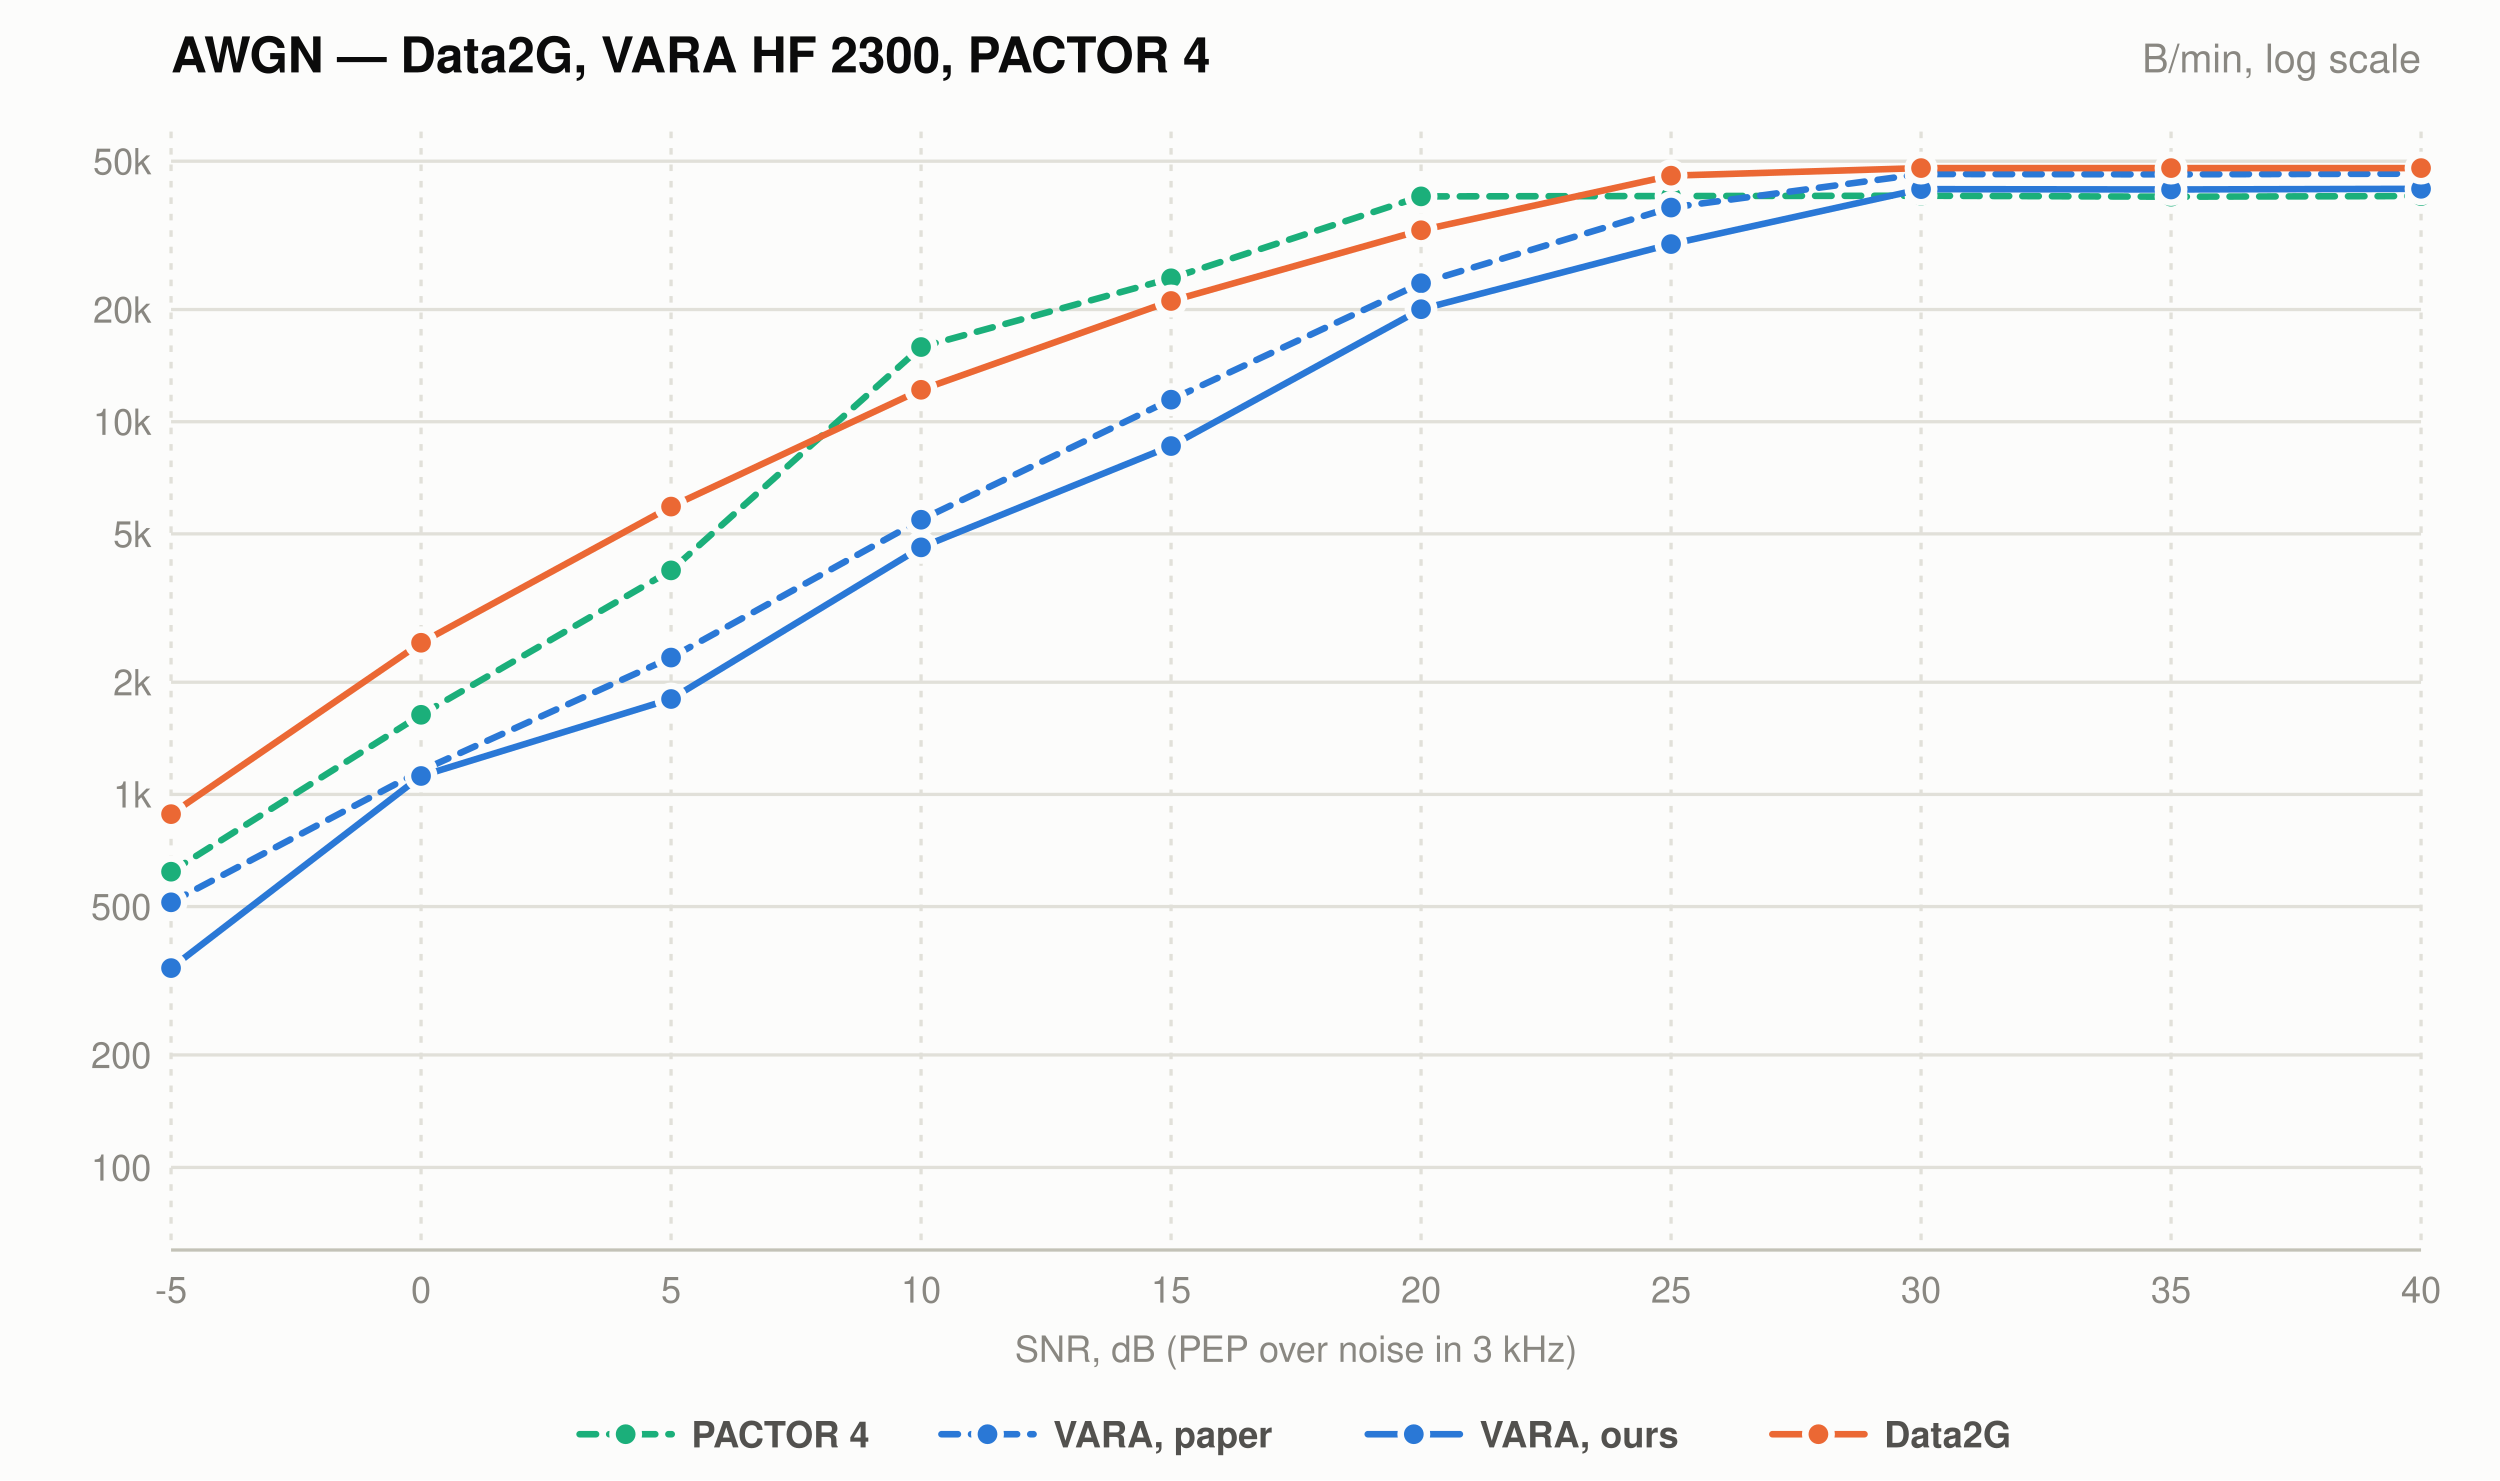
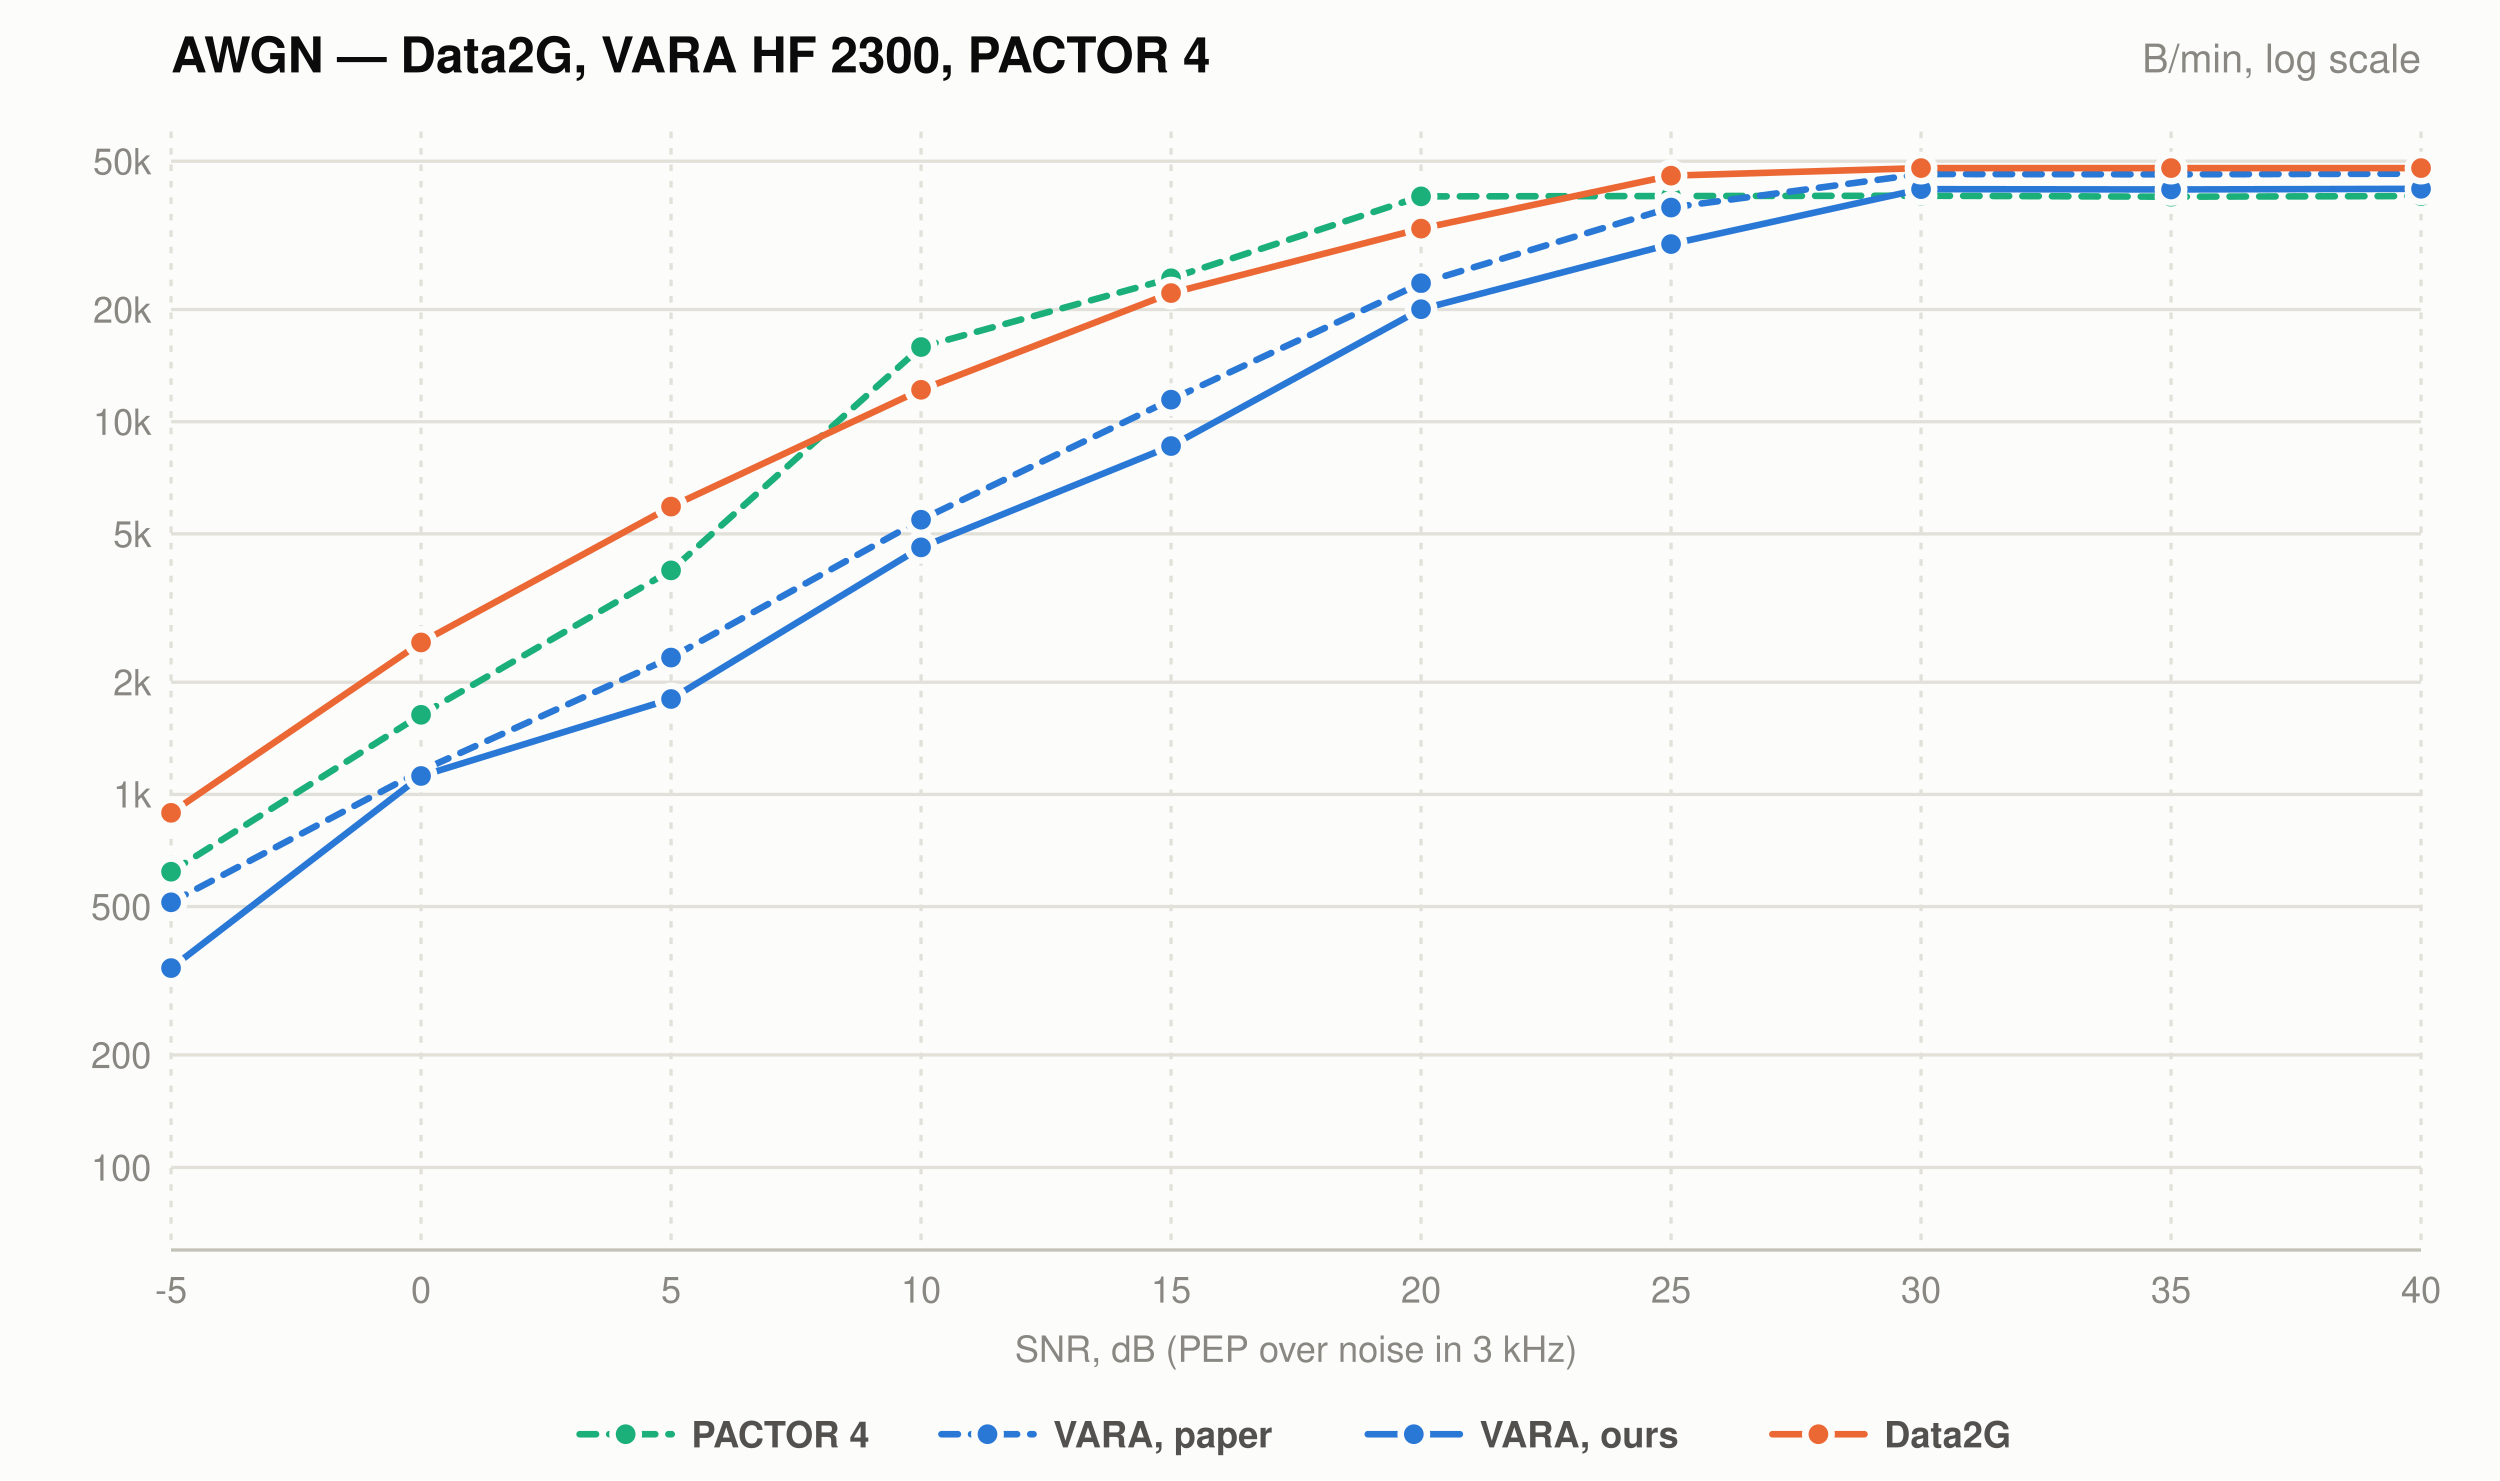
<svg xmlns="http://www.w3.org/2000/svg" viewBox="0 0 760 450" width="760" height="450" font-family="-apple-system, BlinkMacSystemFont, 'Segoe UI', Helvetica, Arial, sans-serif">
  <rect width="760" height="450" fill="#fcfcfb" />
  <text x="52" y="22" font-size="15" font-weight="600" fill="#0b0b0b">AWGN — Data2G, VARA HF 2300, PACTOR 4</text>
  <text x="736" y="22" font-size="12" fill="#898781" text-anchor="end">B/min, log scale</text>
  <line x1="52" x2="736" y1="354.9" y2="354.9" stroke="#e1e0d9" />
  <text x="46" y="358.9" font-size="11" fill="#898781" text-anchor="end">100</text>
  <line x1="52" x2="736" y1="320.7" y2="320.7" stroke="#e1e0d9" />
  <text x="46" y="324.7" font-size="11" fill="#898781" text-anchor="end">200</text>
  <line x1="52" x2="736" y1="275.6" y2="275.6" stroke="#e1e0d9" />
  <text x="46" y="279.6" font-size="11" fill="#898781" text-anchor="end">500</text>
  <line x1="52" x2="736" y1="241.5" y2="241.5" stroke="#e1e0d9" />
  <text x="46" y="245.5" font-size="11" fill="#898781" text-anchor="end">1k</text>
  <line x1="52" x2="736" y1="207.4" y2="207.4" stroke="#e1e0d9" />
  <text x="46" y="211.4" font-size="11" fill="#898781" text-anchor="end">2k</text>
  <line x1="52" x2="736" y1="162.3" y2="162.3" stroke="#e1e0d9" />
  <text x="46" y="166.3" font-size="11" fill="#898781" text-anchor="end">5k</text>
  <line x1="52" x2="736" y1="128.2" y2="128.2" stroke="#e1e0d9" />
  <text x="46" y="132.2" font-size="11" fill="#898781" text-anchor="end">10k</text>
  <line x1="52" x2="736" y1="94.1" y2="94.1" stroke="#e1e0d9" />
  <text x="46" y="98.1" font-size="11" fill="#898781" text-anchor="end">20k</text>
  <line x1="52" x2="736" y1="49.0" y2="49.0" stroke="#e1e0d9" />
  <text x="46" y="53.0" font-size="11" fill="#898781" text-anchor="end">50k</text>
  <line x1="52.0" x2="52.0" y1="40" y2="380" stroke="#e1e0d9" stroke-dasharray="2 3" />
  <text x="52.0" y="396" font-size="11" fill="#898781" text-anchor="middle">-5</text>
  <line x1="128.0" x2="128.0" y1="40" y2="380" stroke="#e1e0d9" stroke-dasharray="2 3" />
  <text x="128.0" y="396" font-size="11" fill="#898781" text-anchor="middle">0</text>
  <line x1="204.0" x2="204.0" y1="40" y2="380" stroke="#e1e0d9" stroke-dasharray="2 3" />
  <text x="204.0" y="396" font-size="11" fill="#898781" text-anchor="middle">5</text>
  <line x1="280.0" x2="280.0" y1="40" y2="380" stroke="#e1e0d9" stroke-dasharray="2 3" />
  <text x="280.0" y="396" font-size="11" fill="#898781" text-anchor="middle">10</text>
  <line x1="356.0" x2="356.0" y1="40" y2="380" stroke="#e1e0d9" stroke-dasharray="2 3" />
  <text x="356.0" y="396" font-size="11" fill="#898781" text-anchor="middle">15</text>
  <line x1="432.0" x2="432.0" y1="40" y2="380" stroke="#e1e0d9" stroke-dasharray="2 3" />
  <text x="432.0" y="396" font-size="11" fill="#898781" text-anchor="middle">20</text>
  <line x1="508.0" x2="508.0" y1="40" y2="380" stroke="#e1e0d9" stroke-dasharray="2 3" />
  <text x="508.0" y="396" font-size="11" fill="#898781" text-anchor="middle">25</text>
  <line x1="584.0" x2="584.0" y1="40" y2="380" stroke="#e1e0d9" stroke-dasharray="2 3" />
  <text x="584.0" y="396" font-size="11" fill="#898781" text-anchor="middle">30</text>
  <line x1="660.0" x2="660.0" y1="40" y2="380" stroke="#e1e0d9" stroke-dasharray="2 3" />
  <text x="660.0" y="396" font-size="11" fill="#898781" text-anchor="middle">35</text>
  <line x1="736.0" x2="736.0" y1="40" y2="380" stroke="#e1e0d9" stroke-dasharray="2 3" />
  <text x="736.0" y="396" font-size="11" fill="#898781" text-anchor="middle">40</text>
  <line x1="52" x2="736" y1="380" y2="380" stroke="#c3c2b7" />
  <text x="394.0" y="414" font-size="11" fill="#898781" text-anchor="middle">SNR, dB (PEP over noise in 3 kHz)</text>
  <path d="M52.0,265.0L128.0,217.3L204.0,173.4L280.0,105.5L356.0,84.6L432.0,59.7L508.0,59.6L584.0,59.5L660.0,59.8L736.0,59.6" fill="none" stroke="#1baf7a" stroke-width="2" stroke-linejoin="round" stroke-linecap="round" stroke-dasharray="5 4" />
  <circle cx="52.0" cy="265.0" r="4" fill="#1baf7a" stroke="#fcfcfb" stroke-width="2" />
  <circle cx="128.0" cy="217.3" r="4" fill="#1baf7a" stroke="#fcfcfb" stroke-width="2" />
  <circle cx="204.0" cy="173.4" r="4" fill="#1baf7a" stroke="#fcfcfb" stroke-width="2" />
  <circle cx="280.0" cy="105.5" r="4" fill="#1baf7a" stroke="#fcfcfb" stroke-width="2" />
  <circle cx="356.0" cy="84.6" r="4" fill="#1baf7a" stroke="#fcfcfb" stroke-width="2" />
  <circle cx="432.0" cy="59.7" r="4" fill="#1baf7a" stroke="#fcfcfb" stroke-width="2" />
  <circle cx="508.0" cy="59.6" r="4" fill="#1baf7a" stroke="#fcfcfb" stroke-width="2" />
  <circle cx="584.0" cy="59.5" r="4" fill="#1baf7a" stroke="#fcfcfb" stroke-width="2" />
  <circle cx="660.0" cy="59.8" r="4" fill="#1baf7a" stroke="#fcfcfb" stroke-width="2" />
  <circle cx="736.0" cy="59.6" r="4" fill="#1baf7a" stroke="#fcfcfb" stroke-width="2" />
  <path d="M52.0,274.3L128.0,234.3L204.0,199.9L280.0,158.0L356.0,121.5L432.0,86.1L508.0,63.1L584.0,52.9L660.0,53.0L736.0,52.8" fill="none" stroke="#2a78d6" stroke-width="2" stroke-linejoin="round" stroke-linecap="round" stroke-dasharray="5 4" />
  <circle cx="52.0" cy="274.3" r="4" fill="#2a78d6" stroke="#fcfcfb" stroke-width="2" />
  <circle cx="128.0" cy="234.3" r="4" fill="#2a78d6" stroke="#fcfcfb" stroke-width="2" />
  <circle cx="204.0" cy="199.9" r="4" fill="#2a78d6" stroke="#fcfcfb" stroke-width="2" />
  <circle cx="280.0" cy="158.0" r="4" fill="#2a78d6" stroke="#fcfcfb" stroke-width="2" />
  <circle cx="356.0" cy="121.5" r="4" fill="#2a78d6" stroke="#fcfcfb" stroke-width="2" />
  <circle cx="432.0" cy="86.1" r="4" fill="#2a78d6" stroke="#fcfcfb" stroke-width="2" />
  <circle cx="508.0" cy="63.1" r="4" fill="#2a78d6" stroke="#fcfcfb" stroke-width="2" />
  <circle cx="584.0" cy="52.9" r="4" fill="#2a78d6" stroke="#fcfcfb" stroke-width="2" />
  <circle cx="660.0" cy="53.0" r="4" fill="#2a78d6" stroke="#fcfcfb" stroke-width="2" />
  <circle cx="736.0" cy="52.8" r="4" fill="#2a78d6" stroke="#fcfcfb" stroke-width="2" />
  <path d="M52.0,294.3L128.0,235.9L204.0,212.5L280.0,166.4L356.0,135.6L432.0,94.0L508.0,74.2L584.0,57.5L660.0,57.6L736.0,57.4" fill="none" stroke="#2a78d6" stroke-width="2" stroke-linejoin="round" stroke-linecap="round" />
  <circle cx="52.0" cy="294.3" r="4" fill="#2a78d6" stroke="#fcfcfb" stroke-width="2" />
  <circle cx="128.0" cy="235.9" r="4" fill="#2a78d6" stroke="#fcfcfb" stroke-width="2" />
  <circle cx="204.0" cy="212.5" r="4" fill="#2a78d6" stroke="#fcfcfb" stroke-width="2" />
  <circle cx="280.0" cy="166.4" r="4" fill="#2a78d6" stroke="#fcfcfb" stroke-width="2" />
  <circle cx="356.0" cy="135.6" r="4" fill="#2a78d6" stroke="#fcfcfb" stroke-width="2" />
  <circle cx="432.0" cy="94.0" r="4" fill="#2a78d6" stroke="#fcfcfb" stroke-width="2" />
  <circle cx="508.0" cy="74.2" r="4" fill="#2a78d6" stroke="#fcfcfb" stroke-width="2" />
  <circle cx="584.0" cy="57.5" r="4" fill="#2a78d6" stroke="#fcfcfb" stroke-width="2" />
  <circle cx="660.0" cy="57.6" r="4" fill="#2a78d6" stroke="#fcfcfb" stroke-width="2" />
  <circle cx="736.0" cy="57.4" r="4" fill="#2a78d6" stroke="#fcfcfb" stroke-width="2" />
-   <path d="M52.0,247.5L128.0,195.4L204.0,154.0L280.0,118.5L356.0,91.5L432.0,70.0L508.0,53.4L584.0,51.1L660.0,51.1L736.0,51.1" fill="none" stroke="#eb6834" stroke-width="2" stroke-linejoin="round" stroke-linecap="round" />
-   <circle cx="52.0" cy="247.5" r="4" fill="#eb6834" stroke="#fcfcfb" stroke-width="2" />
-   <circle cx="128.0" cy="195.4" r="4" fill="#eb6834" stroke="#fcfcfb" stroke-width="2" />
+   <path d="M52.0,247.1L128.0,195.3L204.0,154.0L280.0,118.5L356.0,89.1L432.0,69.5L508.0,53.4L584.0,51.1L660.0,51.1L736.0,51.1" fill="none" stroke="#eb6834" stroke-width="2" stroke-linejoin="round" stroke-linecap="round" />
+   <circle cx="52.0" cy="247.1" r="4" fill="#eb6834" stroke="#fcfcfb" stroke-width="2" />
+   <circle cx="128.0" cy="195.3" r="4" fill="#eb6834" stroke="#fcfcfb" stroke-width="2" />
  <circle cx="204.0" cy="154.0" r="4" fill="#eb6834" stroke="#fcfcfb" stroke-width="2" />
  <circle cx="280.0" cy="118.5" r="4" fill="#eb6834" stroke="#fcfcfb" stroke-width="2" />
-   <circle cx="356.0" cy="91.5" r="4" fill="#eb6834" stroke="#fcfcfb" stroke-width="2" />
-   <circle cx="432.0" cy="70.0" r="4" fill="#eb6834" stroke="#fcfcfb" stroke-width="2" />
+   <circle cx="356.0" cy="89.1" r="4" fill="#eb6834" stroke="#fcfcfb" stroke-width="2" />
+   <circle cx="432.0" cy="69.5" r="4" fill="#eb6834" stroke="#fcfcfb" stroke-width="2" />
  <circle cx="508.0" cy="53.4" r="4" fill="#eb6834" stroke="#fcfcfb" stroke-width="2" />
  <circle cx="584.0" cy="51.1" r="4" fill="#eb6834" stroke="#fcfcfb" stroke-width="2" />
  <circle cx="660.0" cy="51.1" r="4" fill="#eb6834" stroke="#fcfcfb" stroke-width="2" />
  <circle cx="736.0" cy="51.1" r="4" fill="#eb6834" stroke="#fcfcfb" stroke-width="2" />
  <line x1="176.2" x2="204.2" y1="436" y2="436" stroke="#1baf7a" stroke-width="2" stroke-linecap="round" stroke-dasharray="5 4" />
  <circle cx="190.2" cy="436" r="4" fill="#1baf7a" stroke="#fcfcfb" stroke-width="2" />
  <text x="210.2" y="440" font-size="11" font-weight="600" fill="#52514e">PACTOR 4</text>
  <line x1="286.2" x2="314.2" y1="436" y2="436" stroke="#2a78d6" stroke-width="2" stroke-linecap="round" stroke-dasharray="5 4" />
  <circle cx="300.2" cy="436" r="4" fill="#2a78d6" stroke="#fcfcfb" stroke-width="2" />
  <text x="320.2" y="440" font-size="11" font-weight="600" fill="#52514e">VARA, paper</text>
  <line x1="415.8" x2="443.8" y1="436" y2="436" stroke="#2a78d6" stroke-width="2" stroke-linecap="round" />
  <circle cx="429.8" cy="436" r="4" fill="#2a78d6" stroke="#fcfcfb" stroke-width="2" />
  <text x="449.8" y="440" font-size="11" font-weight="600" fill="#52514e">VARA, ours</text>
  <line x1="538.8" x2="566.8" y1="436" y2="436" stroke="#eb6834" stroke-width="2" stroke-linecap="round" />
  <circle cx="552.8" cy="436" r="4" fill="#eb6834" stroke="#fcfcfb" stroke-width="2" />
  <text x="572.8" y="440" font-size="11" font-weight="600" fill="#52514e">Data2G</text>
</svg>
